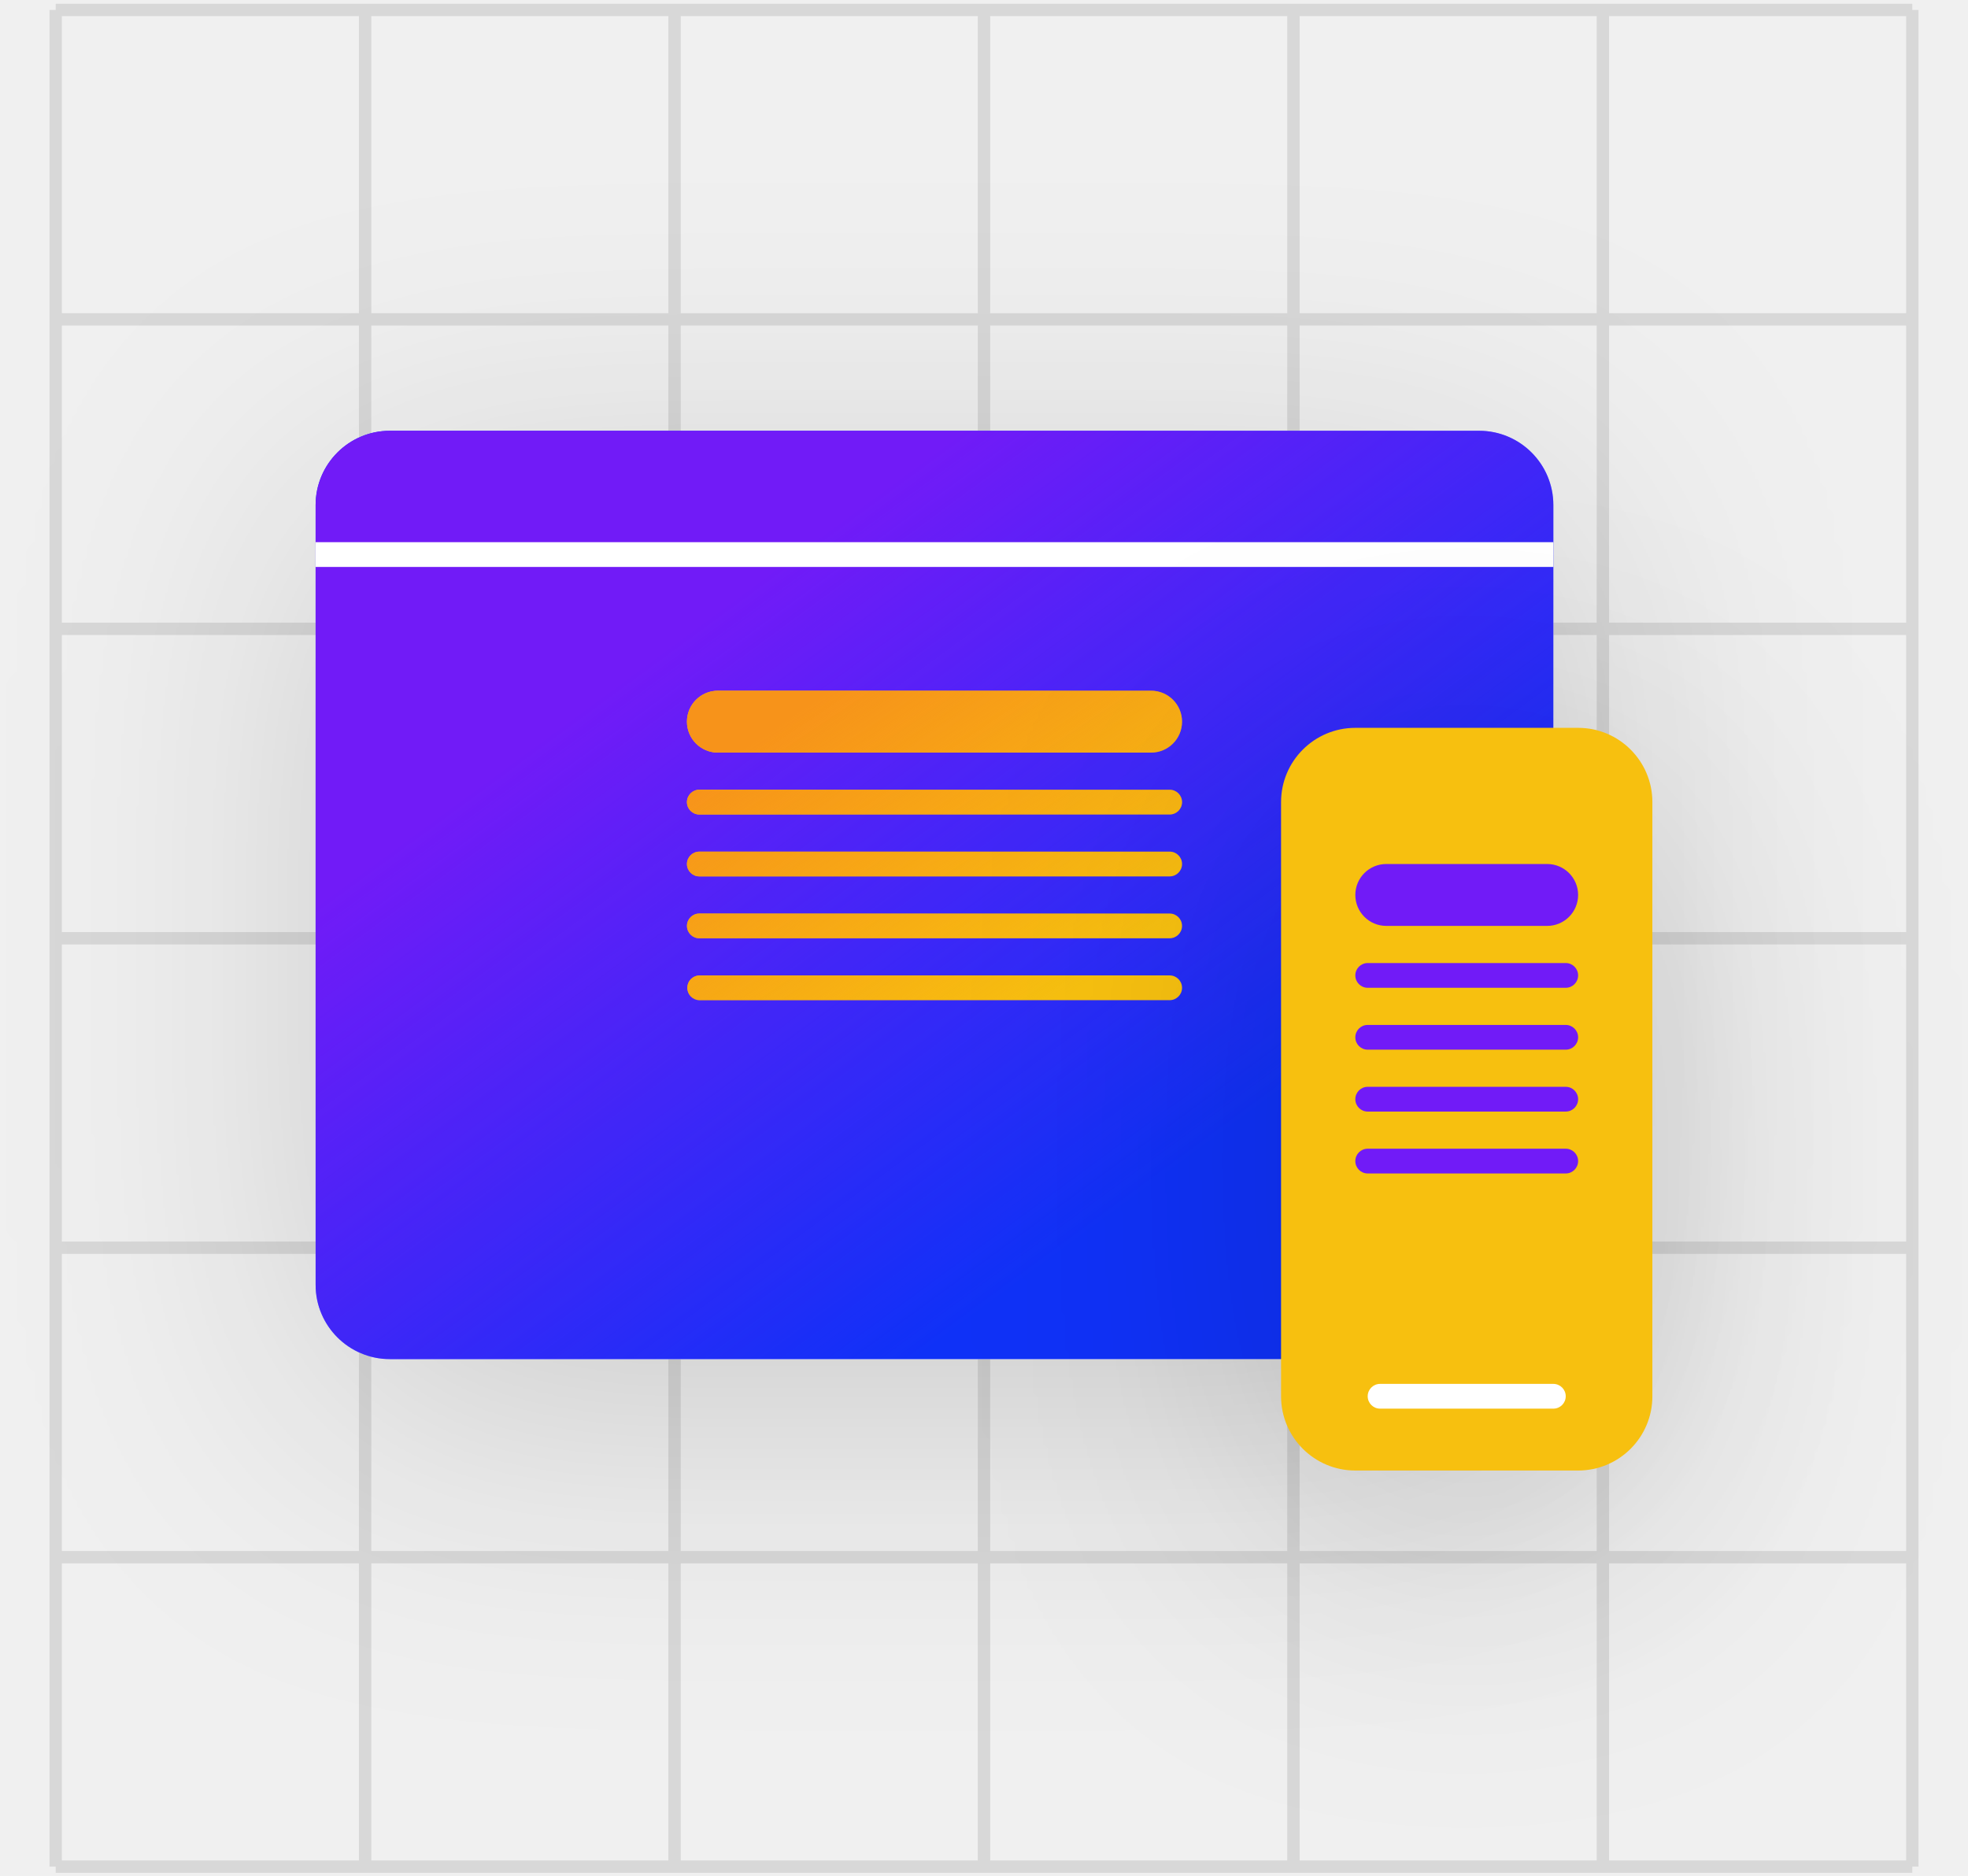
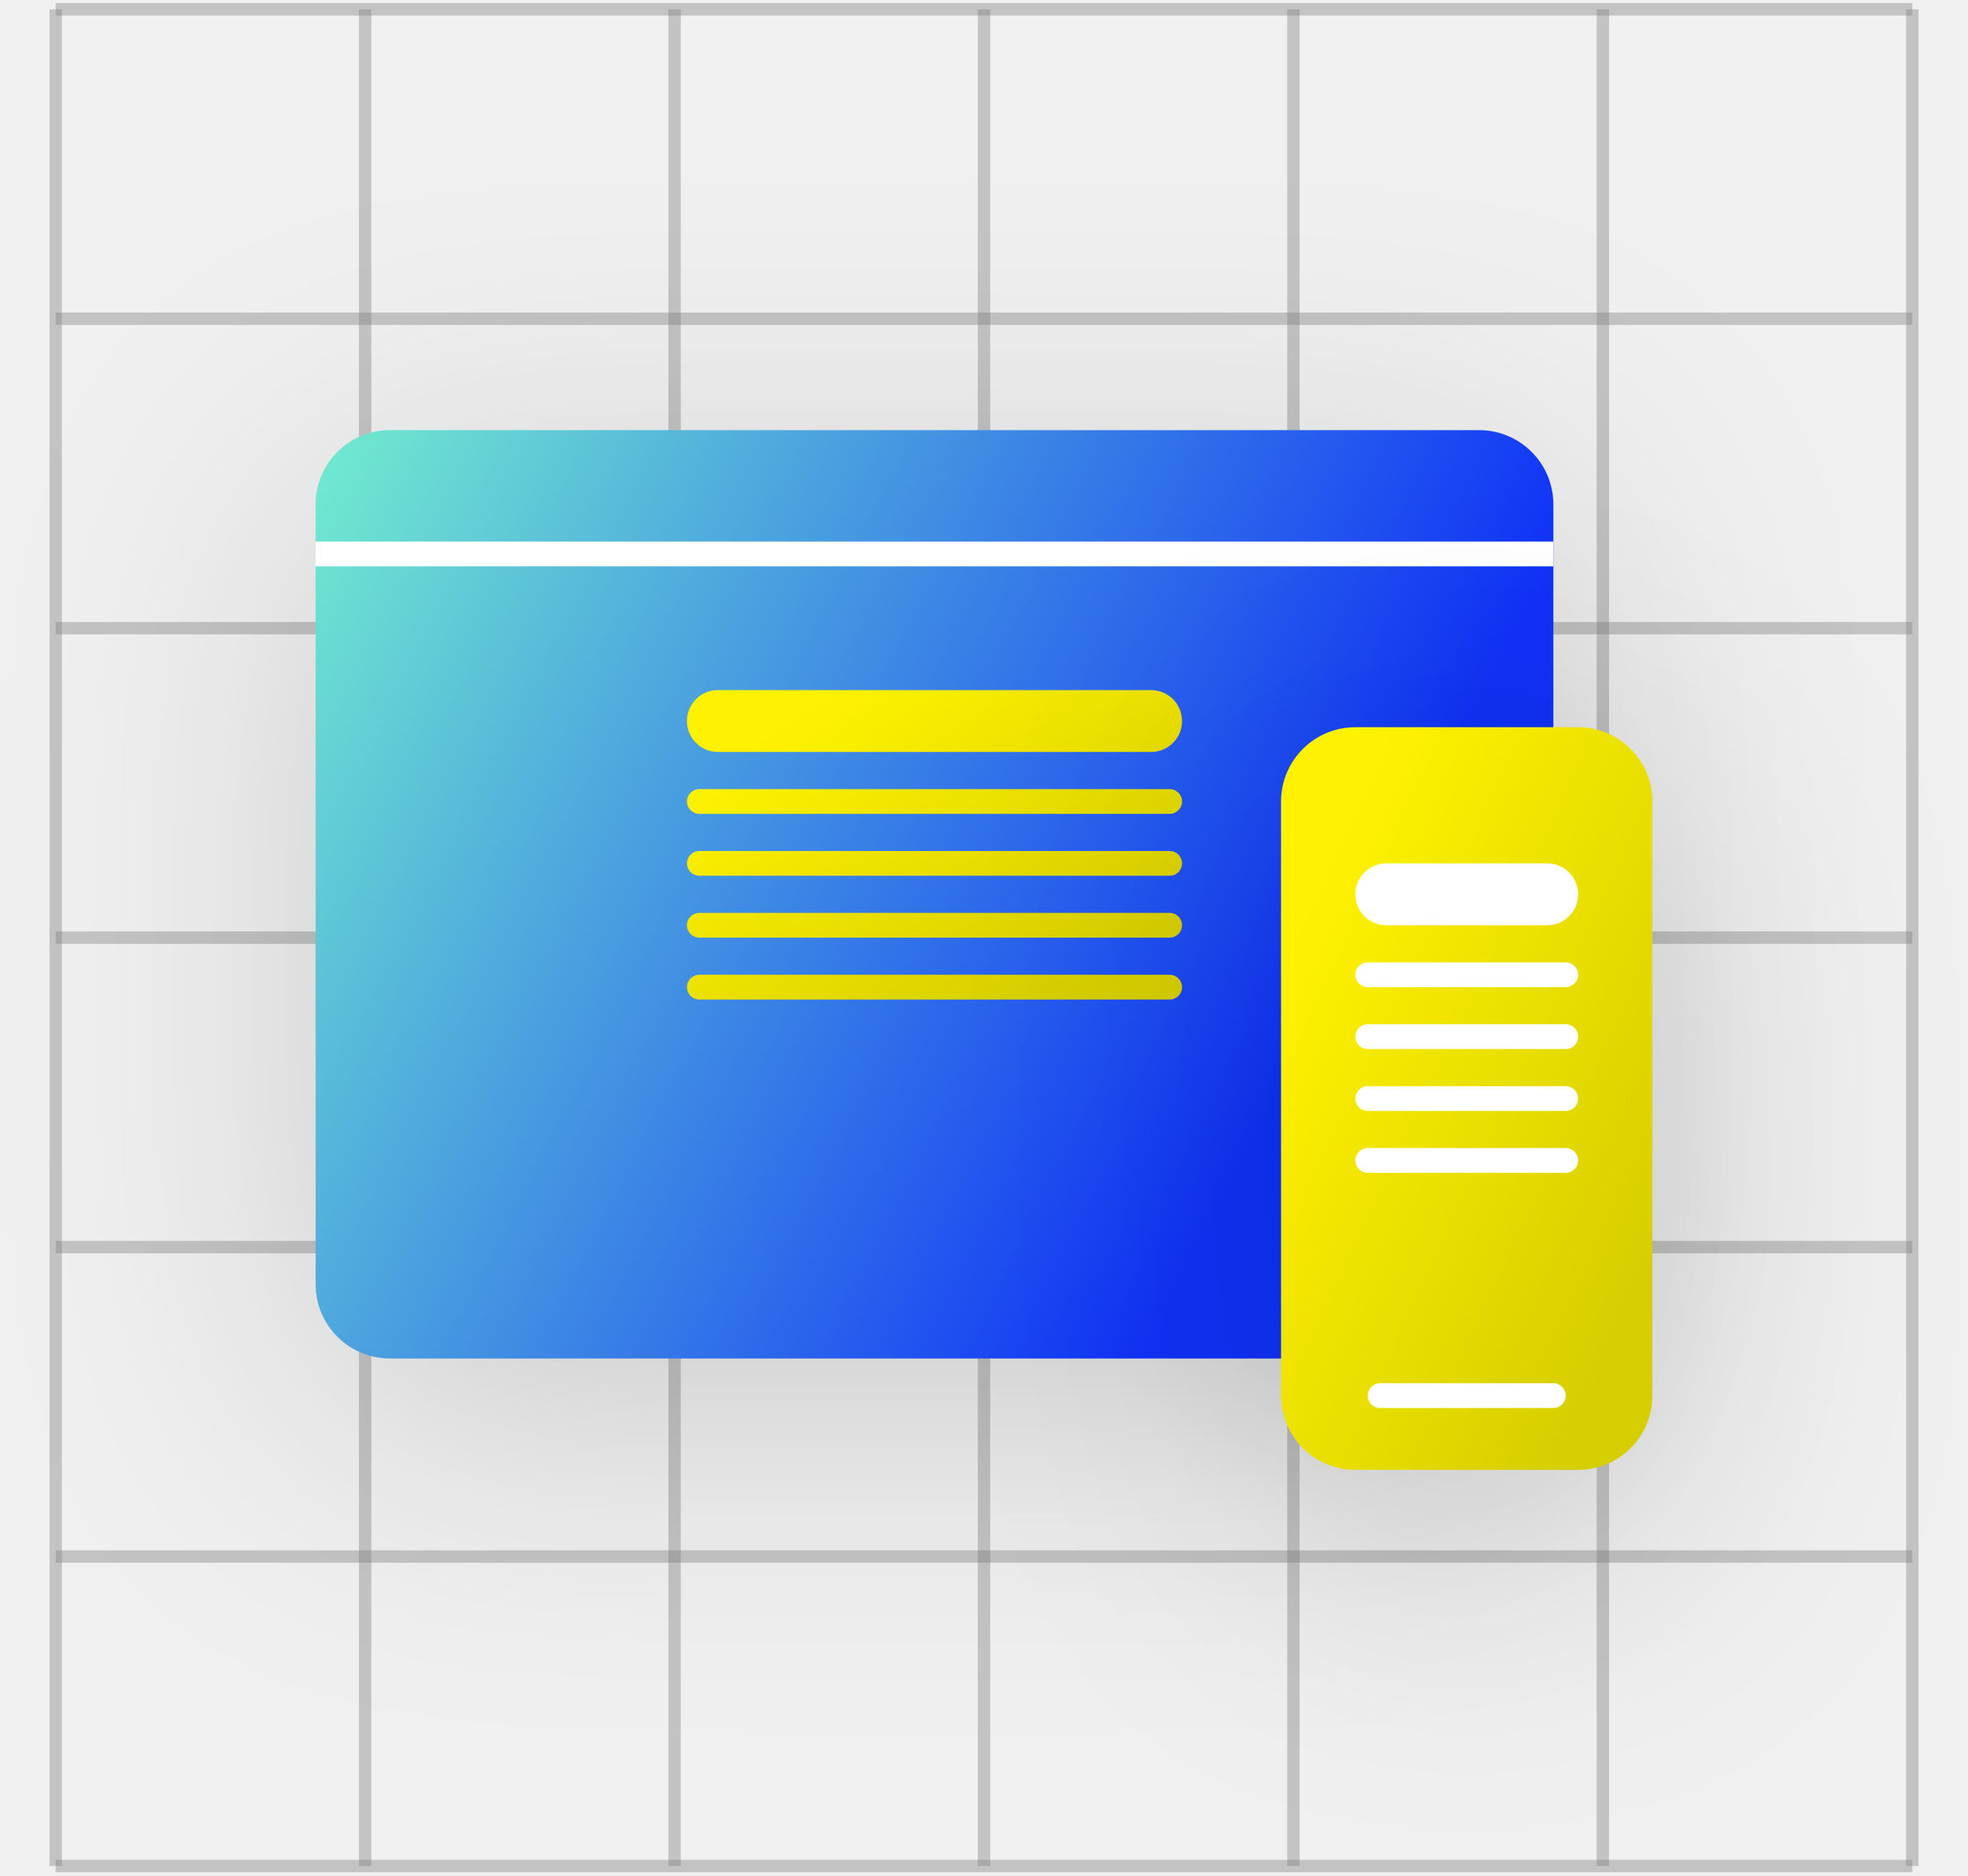
- <svg xmlns="http://www.w3.org/2000/svg" width="212" height="202" fill="none">
-   <g opacity=".1" stroke="#000" stroke-width="1.333">
-     <path d="M6 1.07h200M6 34.402h200M6 67.736h200M6 101.069h200M6 134.402h200M6 167.736h200M6 201.069h200M6 1.07v199.999M39.333 1.07v199.999M72.667 1.07v199.999M106 1.07v199.999M139.333 1.07v199.999M172.667 1.07v199.999M206 1.07v199.999" />
+ <svg xmlns="http://www.w3.org/2000/svg" xmlns:xlink="http://www.w3.org/1999/xlink" fill="none" height="202" viewBox="0 0 212 202" width="212">
+   <filter id="a" color-interpolation-filters="sRGB" filterUnits="userSpaceOnUse" height="166.667" width="200" x=".667" y="19.667">
+     <feFlood flood-opacity="0" result="BackgroundImageFix" />
+     <feColorMatrix in="SourceAlpha" result="hardAlpha" type="matrix" values="0 0 0 0 0 0 0 0 0 0 0 0 0 0 0 0 0 0 127 0" />
+     <feOffset dy="6.667" />
+     <feGaussianBlur stdDeviation="16.667" />
+     <feColorMatrix type="matrix" values="0 0 0 0 0 0 0 0 0 0 0 0 0 0 0 0 0 0 0.15 0" />
+     <feBlend in2="BackgroundImageFix" mode="normal" result="effect1_dropShadow" />
+     <feBlend in="SourceGraphic" in2="effect1_dropShadow" mode="normal" result="shape" />
+   </filter>
+   <filter id="b" color-interpolation-filters="sRGB" filterUnits="userSpaceOnUse" height="146.667" width="106.667" x="104.667" y="51.667">
+     <feFlood flood-opacity="0" result="BackgroundImageFix" />
+     <feColorMatrix in="SourceAlpha" result="hardAlpha" type="matrix" values="0 0 0 0 0 0 0 0 0 0 0 0 0 0 0 0 0 0 127 0" />
+     <feOffset dy="6.667" />
+     <feGaussianBlur stdDeviation="16.667" />
+     <feColorMatrix type="matrix" values="0 0 0 0 0 0 0 0 0 0 0 0 0 0 0 0 0 0 0.15 0" />
+     <feBlend in2="BackgroundImageFix" mode="normal" result="effect1_dropShadow" />
+     <feBlend in="SourceGraphic" in2="effect1_dropShadow" mode="normal" result="shape" />
+   </filter>
+   <linearGradient id="c" gradientUnits="userSpaceOnUse" x1="139" x2="23.5" y1="116" y2="56.5">
+     <stop offset="0" stop-color="#0f31f7" />
+     <stop offset="1" stop-color="#76f3cd" />
+   </linearGradient>
+   <linearGradient id="d">
+     <stop offset="0" stop-color="#fff200" />
+     <stop offset="1" stop-color="#d6ce00" />
+   </linearGradient>
+   <linearGradient id="e" gradientUnits="userSpaceOnUse" x1="80.369" x2="103.436" xlink:href="#d" y1="80.439" y2="114.888" />
+   <linearGradient id="f" gradientUnits="userSpaceOnUse" x1="142.777" x2="188.667" xlink:href="#d" y1="92.986" y2="114.404" />
+   <g stroke="#808080" stroke-opacity=".4" stroke-width="1.333">
+     <path d="m6 1h200" />
+     <path d="m6 34.334h200" />
+     <path d="m6 67.666h200" />
+     <path d="m6 101h200" />
+     <path d="m6 134.334h200" />
+     <path d="m6 167.666h200" />
+     <path d="m6 201h200" />
+     <path d="m6 1v200" />
+     <path d="m39.334 1v200" />
+     <path d="m72.666 1v200" />
+     <path d="m106 1v200" />
+     <path d="m139.334 1v200" />
+     <path d="m172.666 1v200" />
+     <path d="m206 1v200" />
  </g>
-   <g filter="url(#filter0_d)">
-     <rect x="34" y="46.402" width="133.333" height="100" rx="8" fill="#fff" />
-     <rect x="34" y="46.402" width="133.333" height="100" rx="8" fill="#0F31F7" />
-     <rect x="34" y="46.402" width="133.333" height="100" rx="8" fill="url(#paint0_linear)" />
+   <g filter="url(#a)">
+     <rect fill="url(#c)" height="100" rx="8" width="133.333" x="34" y="46.334" />
  </g>
-   <path d="M34 59.736h133.333" stroke="#fff" stroke-width="2.667" />
-   <path fill-rule="evenodd" clip-rule="evenodd" d="M74 77.736a3.333 3.333 0 013.333-3.334H124a3.333 3.333 0 010 6.667H77.333A3.333 3.333 0 0174 77.736zm0 8.667c0-.737.597-1.334 1.333-1.334H126a1.333 1.333 0 010 2.667H75.333A1.333 1.333 0 0174 86.403zm1.333 5.333a1.333 1.333 0 000 2.667H126a1.333 1.333 0 000-2.667H75.333zm-1.333 8c0-.736.597-1.333 1.333-1.333H126a1.333 1.333 0 010 2.666H75.333A1.333 1.333 0 0174 99.736zm1.333 5.333a1.334 1.334 0 000 2.667H126a1.333 1.333 0 000-2.667H75.333z" fill="#F7C00F" />
-   <path fill-rule="evenodd" clip-rule="evenodd" d="M74 77.736a3.333 3.333 0 013.333-3.334H124a3.333 3.333 0 010 6.667H77.333A3.333 3.333 0 0174 77.736zm0 8.667c0-.737.597-1.334 1.333-1.334H126a1.333 1.333 0 010 2.667H75.333A1.333 1.333 0 0174 86.403zm1.333 5.333a1.333 1.333 0 000 2.667H126a1.333 1.333 0 000-2.667H75.333zm-1.333 8c0-.736.597-1.333 1.333-1.333H126a1.333 1.333 0 010 2.666H75.333A1.333 1.333 0 0174 99.736zm1.333 5.333a1.334 1.334 0 000 2.667H126a1.333 1.333 0 000-2.667H75.333z" fill="url(#paint1_linear)" />
-   <g filter="url(#filter1_d)">
-     <rect x="138" y="78.402" width="40" height="80" rx="8" fill="#F7C00F" />
+   <path d="m34 59.668h133.333" stroke="#fff" stroke-width="2.667" />
+   <path clip-rule="evenodd" d="m74 77.667c0-1.841 1.492-3.333 3.333-3.333h46.667c1.841 0 3.333 1.492 3.333 3.333 0 1.841-1.492 3.333-3.333 3.333h-46.667c-1.841 0-3.333-1.492-3.333-3.333zm0 8.667c0-.736.597-1.333 1.333-1.333h50.667c.736 0 1.333.597 1.333 1.333s-.597 1.333-1.333 1.333h-50.667c-.736 0-1.333-.597-1.333-1.333zm1.333 5.333c-.736 0-1.333.597-1.333 1.333s.597 1.333 1.333 1.333h50.667c.736 0 1.333-.597 1.333-1.333s-.597-1.333-1.333-1.333zm-1.333 8c0-.736.597-1.333 1.333-1.333h50.667c.736 0 1.333.597 1.333 1.333 0 .736-.597 1.333-1.333 1.333h-50.667c-.736 0-1.333-.597-1.333-1.333zm1.333 5.333c-.736 0-1.333.597-1.333 1.333 0 .737.597 1.334 1.333 1.334h50.667c.736 0 1.333-.597 1.333-1.334 0-.736-.597-1.333-1.333-1.333z" fill="url(#e)" fill-rule="evenodd" />
+   <g filter="url(#b)">
+     <rect fill="url(#f)" height="80" rx="8" width="40" x="138" y="78.334" />
  </g>
-   <rect x="147.333" y="149.069" width="21.333" height="2.667" rx="1.333" fill="#fff" />
-   <path fill-rule="evenodd" clip-rule="evenodd" d="M146 96.403a3.333 3.333 0 013.333-3.334h17.334a3.333 3.333 0 010 6.667h-17.334A3.333 3.333 0 01146 96.403zm0 8.666c0-.736.597-1.333 1.333-1.333h21.334a1.333 1.333 0 010 2.667h-21.334a1.333 1.333 0 01-1.333-1.334zm1.333 5.334a1.333 1.333 0 000 2.666h21.334a1.333 1.333 0 000-2.666h-21.334zm-1.333 8c0-.737.597-1.334 1.333-1.334h21.334a1.333 1.333 0 010 2.667h-21.334a1.333 1.333 0 01-1.333-1.333zm1.333 5.333a1.333 1.333 0 000 2.667h21.334a1.333 1.333 0 000-2.667h-21.334z" fill="#711BF7" />
-   <defs>
-     <linearGradient id="paint0_linear" x1="65.759" y1="74.137" x2="111.732" y2="136.861" gradientUnits="userSpaceOnUse">
-       <stop stop-color="#711BF7" />
-       <stop offset="1" stop-color="#711BF7" stop-opacity="0" />
-     </linearGradient>
-     <linearGradient id="paint1_linear" x1="80.369" y1="80.507" x2="103.436" y2="114.957" gradientUnits="userSpaceOnUse">
-       <stop stop-color="#F7931A" />
-       <stop offset="1" stop-color="#F7931A" stop-opacity="0" />
-     </linearGradient>
-     <filter id="filter0_d" x=".667" y="19.736" width="200" height="166.667" filterUnits="userSpaceOnUse" color-interpolation-filters="sRGB">
-       <feFlood flood-opacity="0" result="BackgroundImageFix" />
-       <feColorMatrix in="SourceAlpha" values="0 0 0 0 0 0 0 0 0 0 0 0 0 0 0 0 0 0 127 0" />
-       <feOffset dy="6.667" />
-       <feGaussianBlur stdDeviation="16.667" />
-       <feColorMatrix values="0 0 0 0 0 0 0 0 0 0 0 0 0 0 0 0 0 0 0.15 0" />
-       <feBlend in2="BackgroundImageFix" result="effect1_dropShadow" />
-       <feBlend in="SourceGraphic" in2="effect1_dropShadow" result="shape" />
-     </filter>
-     <filter id="filter1_d" x="104.667" y="51.736" width="106.667" height="146.667" filterUnits="userSpaceOnUse" color-interpolation-filters="sRGB">
-       <feFlood flood-opacity="0" result="BackgroundImageFix" />
-       <feColorMatrix in="SourceAlpha" values="0 0 0 0 0 0 0 0 0 0 0 0 0 0 0 0 0 0 127 0" />
-       <feOffset dy="6.667" />
-       <feGaussianBlur stdDeviation="16.667" />
-       <feColorMatrix values="0 0 0 0 0 0 0 0 0 0 0 0 0 0 0 0 0 0 0.15 0" />
-       <feBlend in2="BackgroundImageFix" result="effect1_dropShadow" />
-       <feBlend in="SourceGraphic" in2="effect1_dropShadow" result="shape" />
-     </filter>
-   </defs>
+   <rect fill="#fff" height="2.667" rx="1.333" width="21.333" x="147.334" y="149" />
+   <path clip-rule="evenodd" d="m146 96.333c0-1.841 1.492-3.333 3.333-3.333h17.334c1.841 0 3.333 1.492 3.333 3.333 0 1.841-1.492 3.333-3.333 3.333h-17.334c-1.841 0-3.333-1.492-3.333-3.333zm0 8.667c0-.736.597-1.333 1.333-1.333h21.334c.736 0 1.333.597 1.333 1.333s-.597 1.333-1.333 1.333h-21.334c-.736 0-1.333-.597-1.333-1.333zm1.333 5.333c-.736 0-1.333.597-1.333 1.334 0 .736.597 1.333 1.333 1.333h21.334c.736 0 1.333-.597 1.333-1.333 0-.737-.597-1.334-1.333-1.334zm-1.333 8c0-.736.597-1.333 1.333-1.333h21.334c.736 0 1.333.597 1.333 1.333 0 .737-.597 1.334-1.333 1.334h-21.334c-.736 0-1.333-.597-1.333-1.334zm1.333 5.334c-.736 0-1.333.597-1.333 1.333s.597 1.333 1.333 1.333h21.334c.736 0 1.333-.597 1.333-1.333s-.597-1.333-1.333-1.333z" fill="#fff" fill-rule="evenodd" />
</svg>
